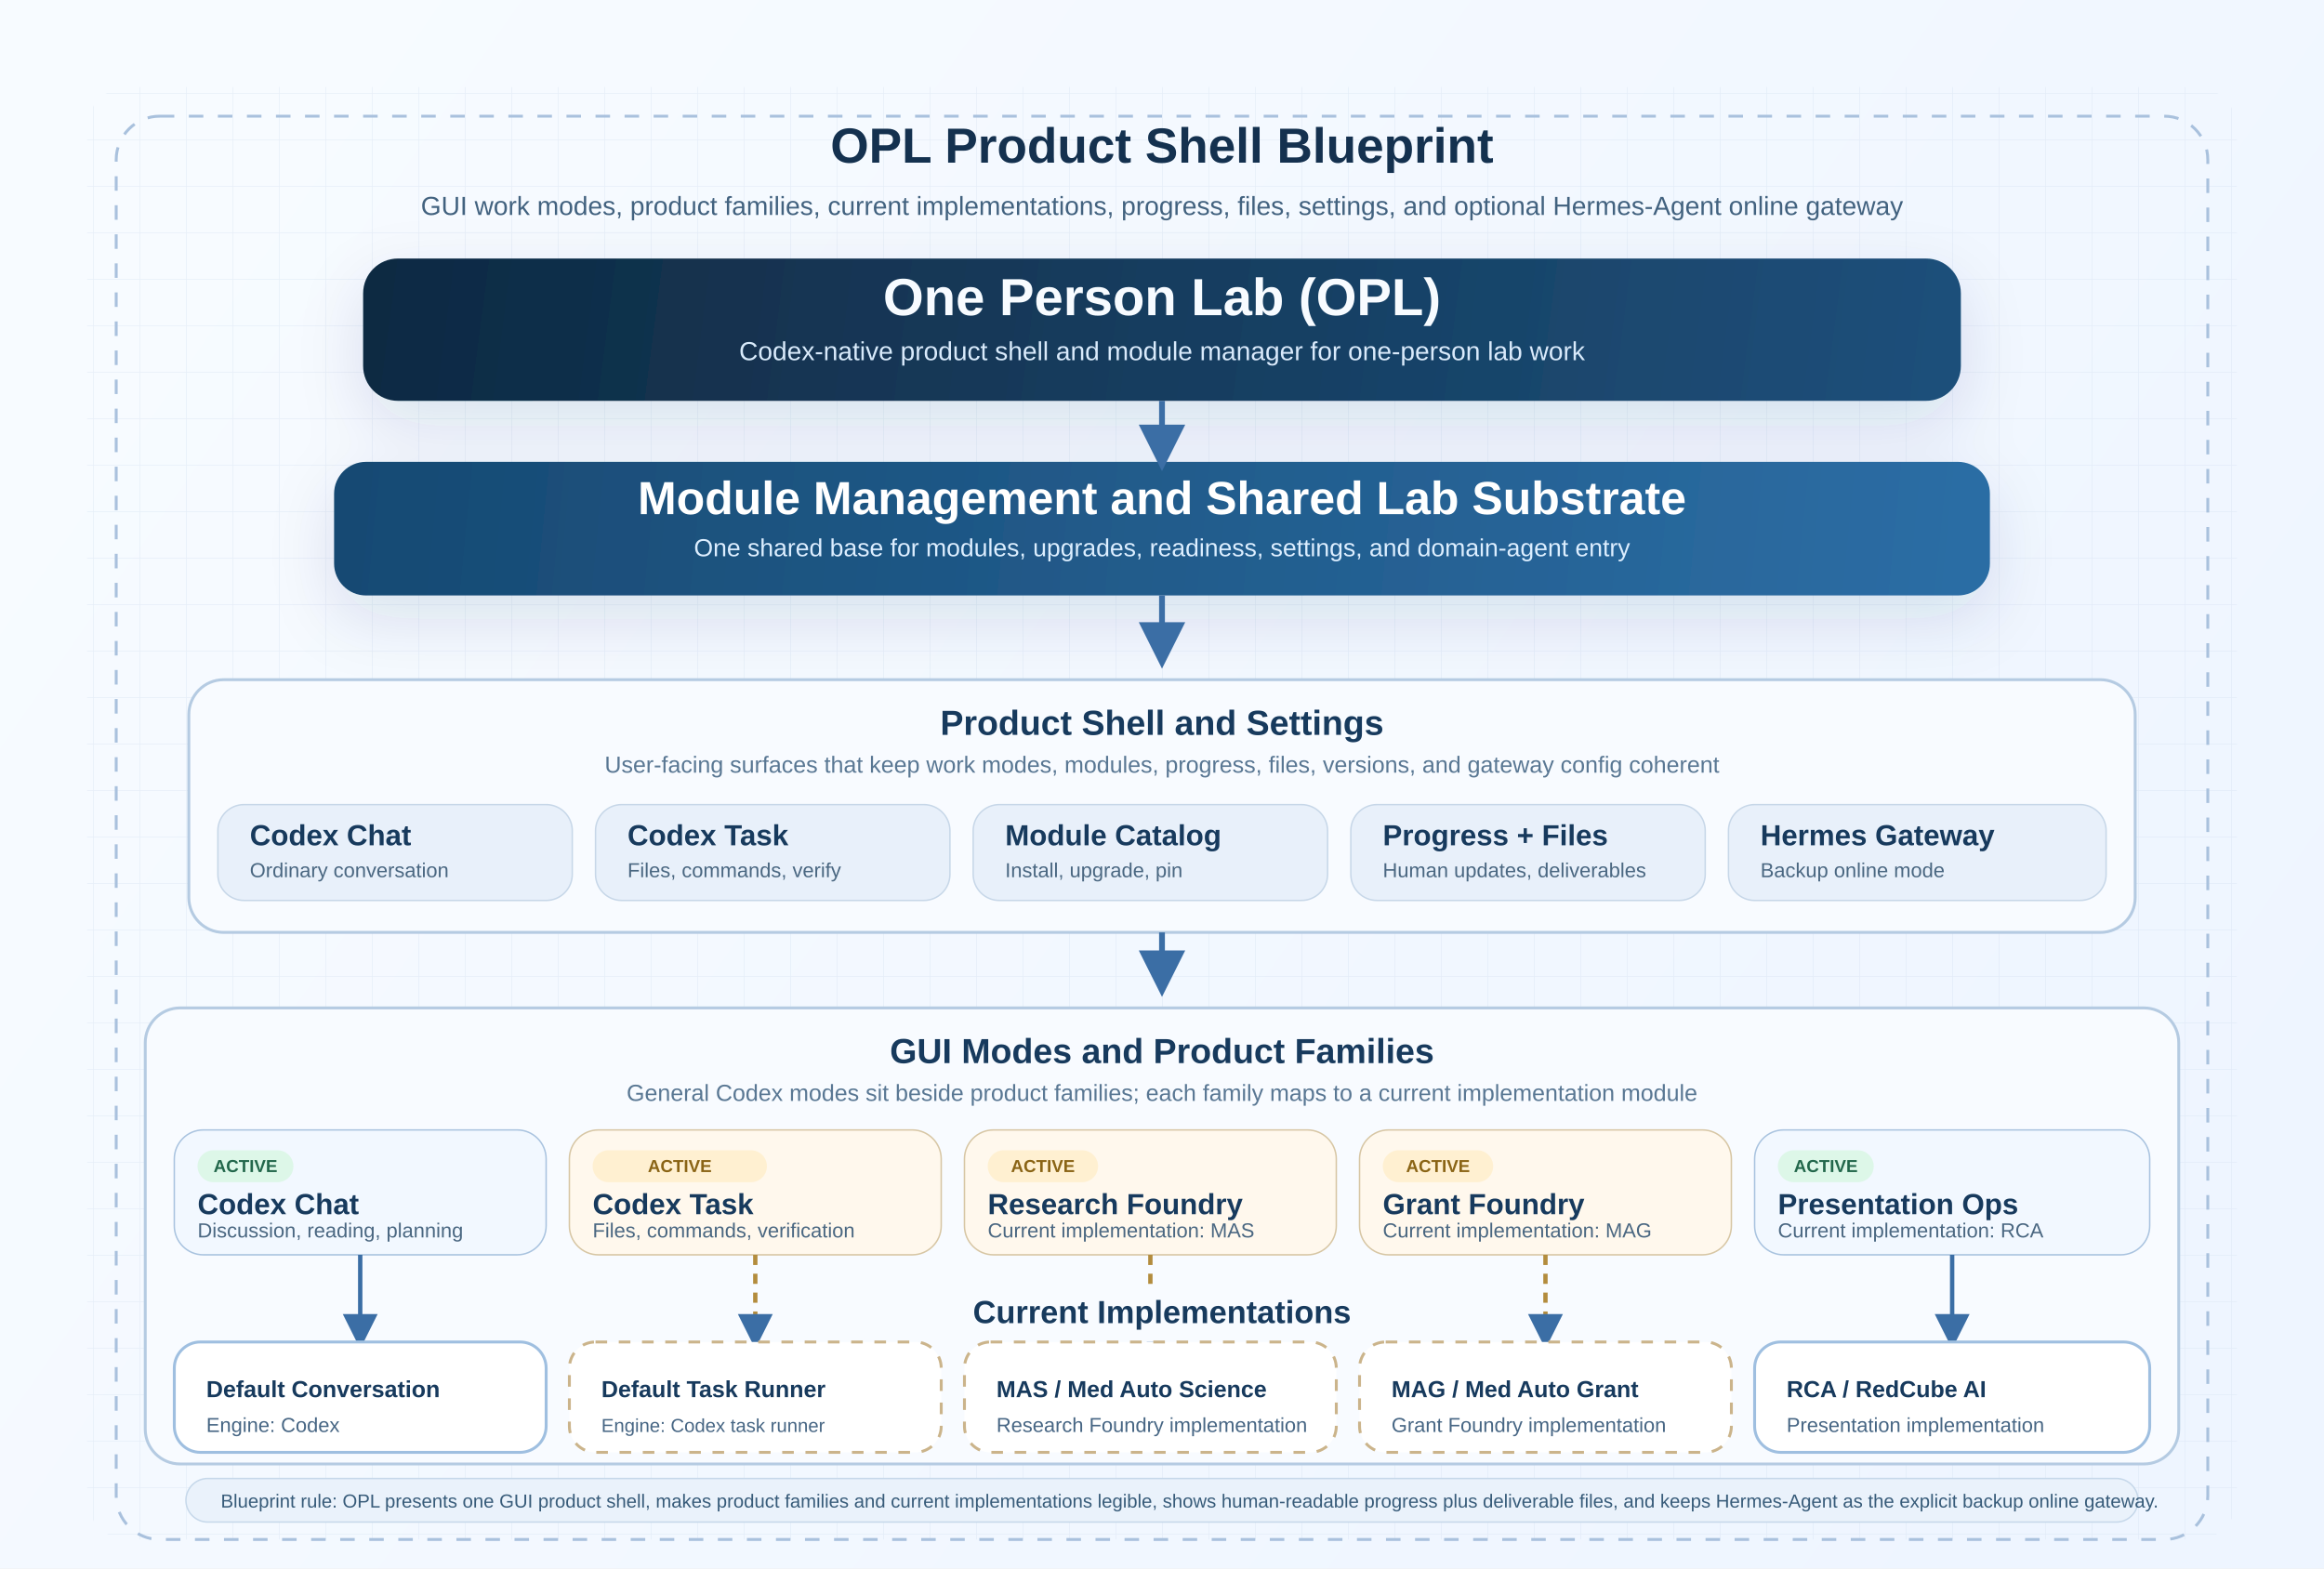
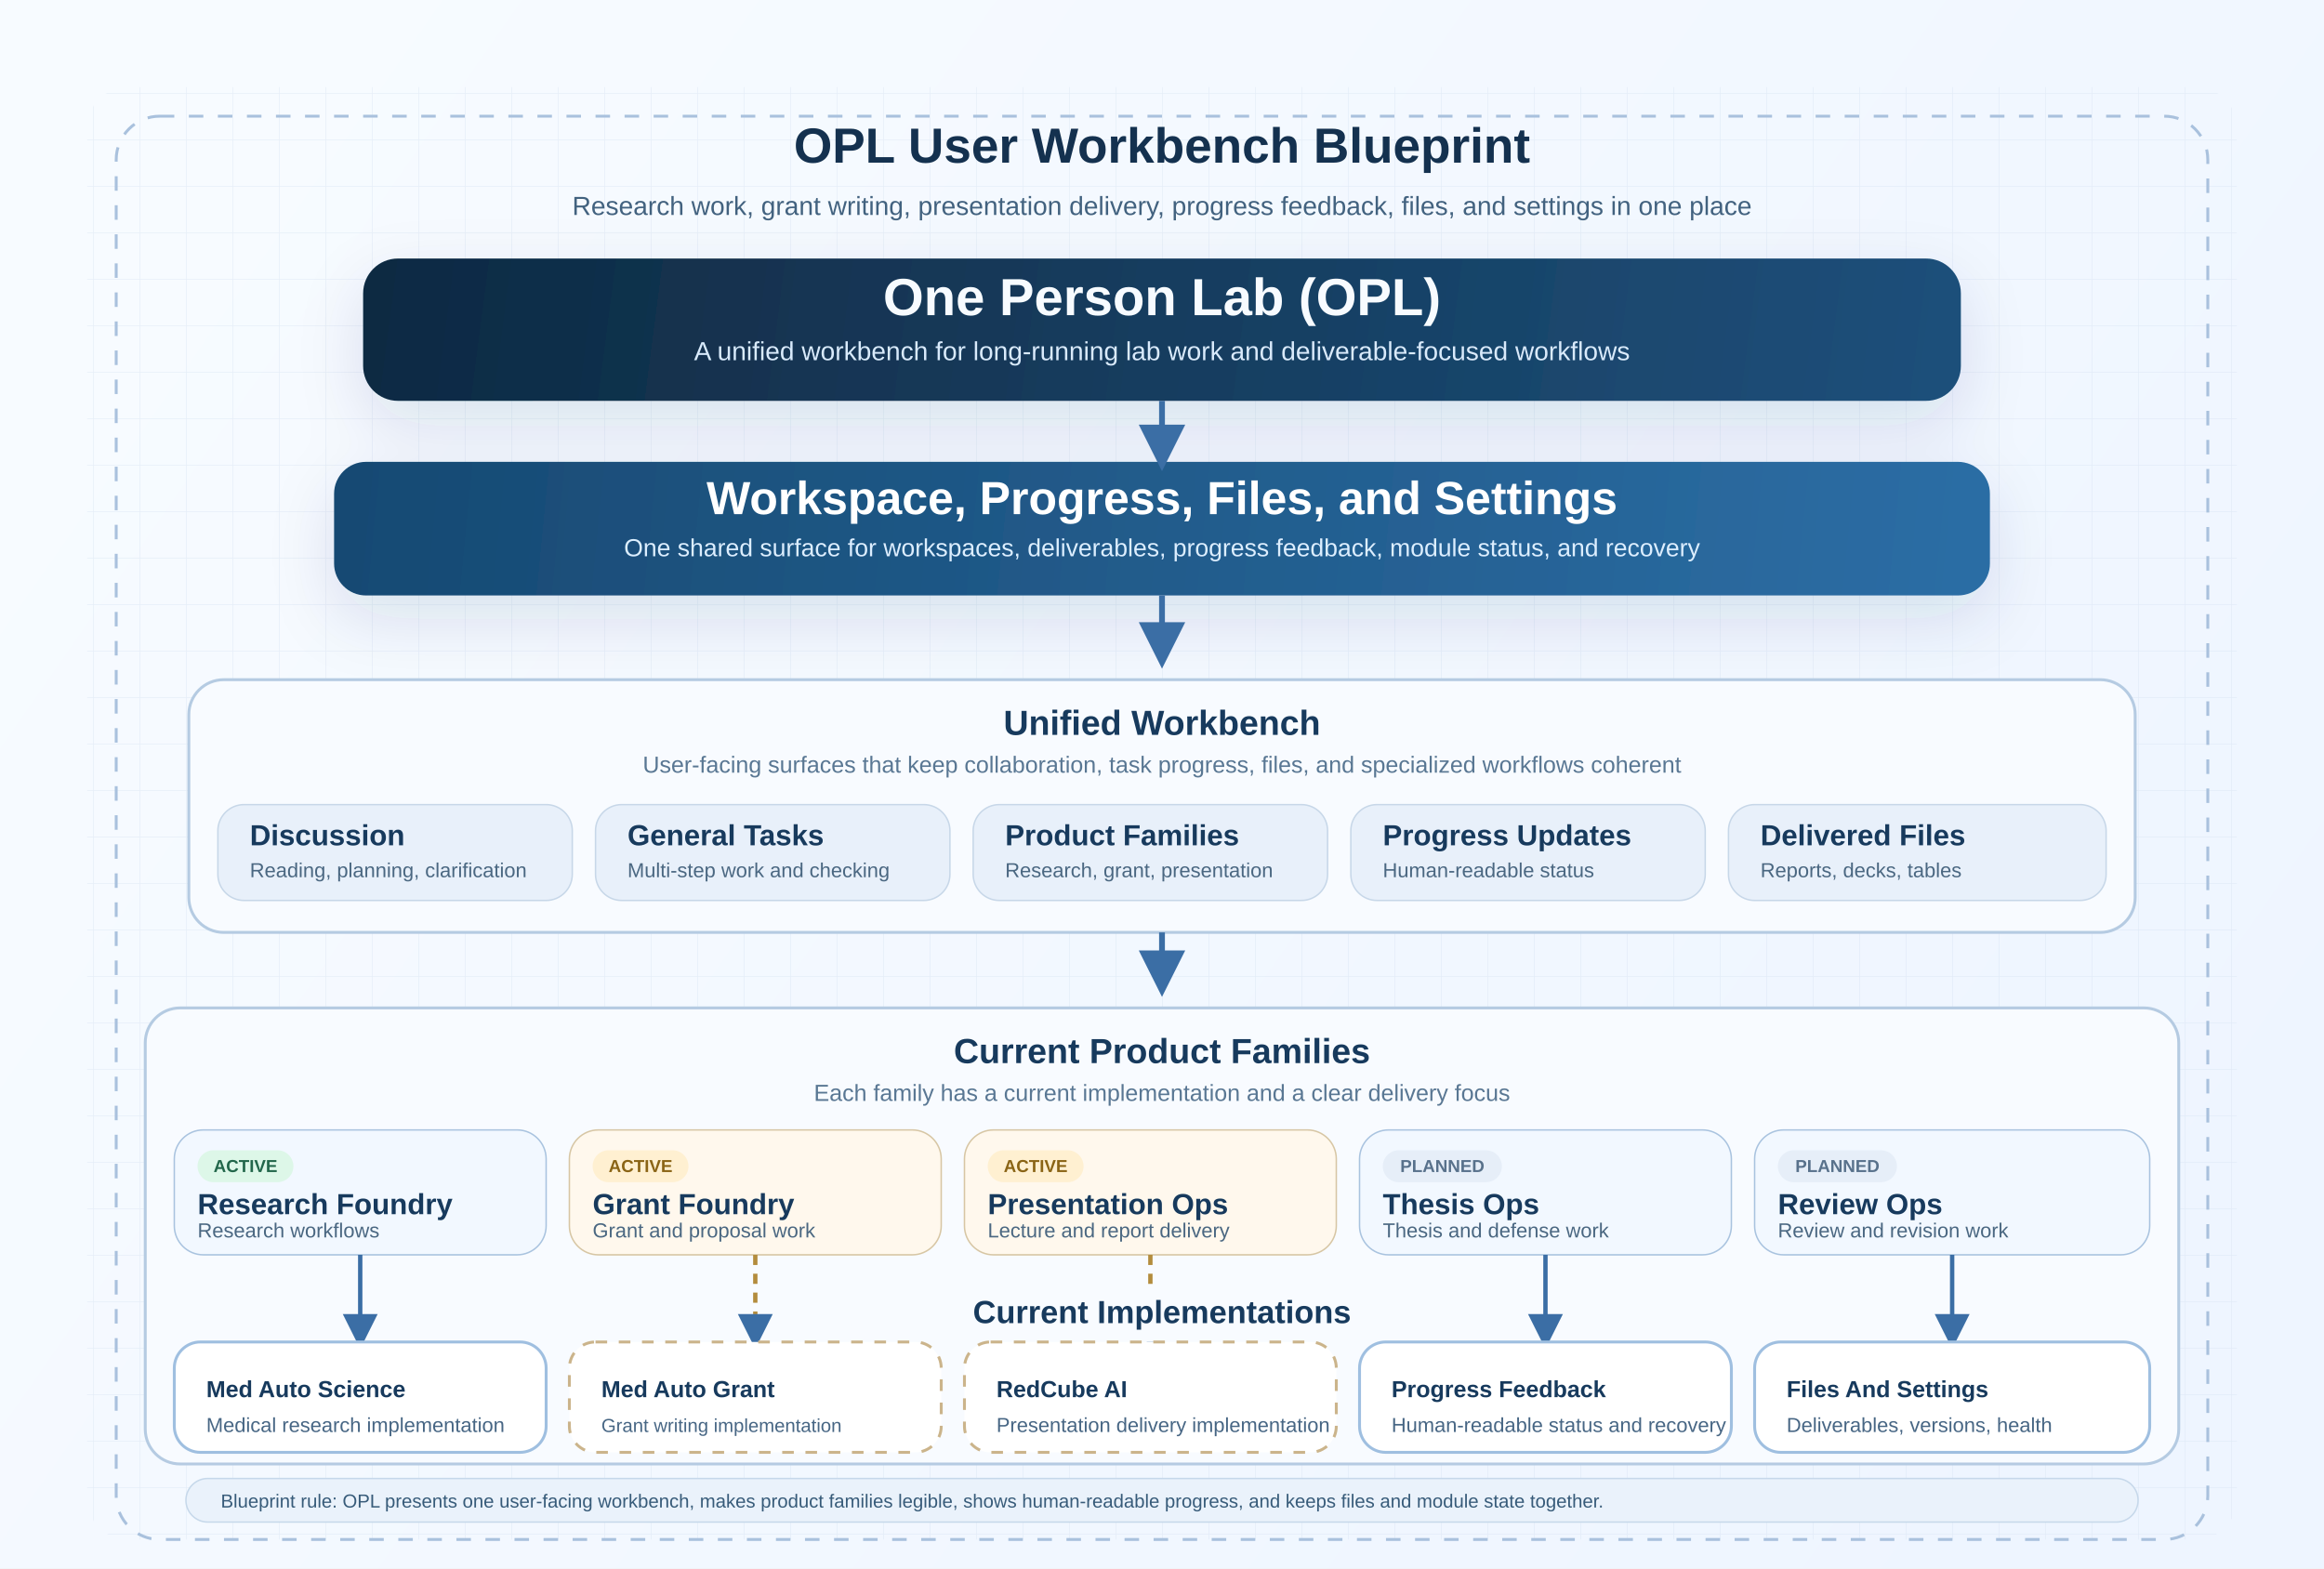
<svg xmlns="http://www.w3.org/2000/svg" width="1600" height="1080" viewBox="0 0 1600 1080" fill="none">
  <defs>
    <linearGradient id="opl-bg" x1="140" y1="80" x2="1460" y2="1000" gradientUnits="userSpaceOnUse">
      <stop offset="0" stop-color="#F7FBFF" />
      <stop offset="1" stop-color="#EEF5FF" />
    </linearGradient>
    <linearGradient id="opl-top" x1="270" y1="132" x2="1330" y2="270" gradientUnits="userSpaceOnUse">
      <stop offset="0" stop-color="#0F2A43" />
      <stop offset="1" stop-color="#1D4F7A" />
    </linearGradient>
    <linearGradient id="opl-substrate" x1="250" y1="278" x2="1350" y2="386" gradientUnits="userSpaceOnUse">
      <stop offset="0" stop-color="#174A73" />
      <stop offset="1" stop-color="#2C6DA4" />
    </linearGradient>
    <filter id="soft-shadow" x="-40" y="-40" width="1680" height="1160" filterUnits="userSpaceOnUse" color-interpolation-filters="sRGB">
      <feDropShadow dx="0" dy="16" stdDeviation="22" flood-color="#1A3E66" flood-opacity="0.12" />
    </filter>
    <marker id="arrow-head" viewBox="0 0 10 10" refX="8" refY="5" markerWidth="8" markerHeight="8" orient="auto-start-reverse">
      <path d="M 0 0 L 10 5 L 0 10 z" fill="#3B6EA5" />
    </marker>
    <pattern id="grid" width="32" height="32" patternUnits="userSpaceOnUse">
      <path d="M 32 0 L 0 0 0 32" stroke="#C9D8EA" stroke-width="1" />
    </pattern>
  </defs>
  <rect x="0" y="0" width="1600" height="1080" fill="url(#opl-bg)" />
  <rect x="60" y="60" width="1480" height="1000" rx="28" fill="url(#grid)" opacity="0.34" />
  <rect x="80" y="80" width="1440" height="980" rx="30" stroke="#A9C1DD" stroke-width="2" stroke-dasharray="10 10" />
  <text x="800" y="112" text-anchor="middle" fill="#14314F" font-family="'Segoe UI', 'Helvetica Neue', Arial, sans-serif" font-size="34" font-weight="700">
-     OPL Product Shell Blueprint
+     OPL User Workbench Blueprint
  </text>
  <text x="800" y="148" text-anchor="middle" fill="#42627F" font-family="'Segoe UI', 'Helvetica Neue', Arial, sans-serif" font-size="18">
-     GUI work modes, product families, current implementations, progress, files, settings, and optional Hermes-Agent online gateway
+     Research work, grant writing, presentation delivery, progress feedback, files, and settings in one place
  </text>
  <g filter="url(#soft-shadow)">
    <rect x="250" y="178" width="1100" height="98" rx="24" fill="url(#opl-top)" />
    <text x="800" y="217" text-anchor="middle" fill="#F7FBFF" font-family="'Segoe UI', 'Helvetica Neue', Arial, sans-serif" font-size="36" font-weight="700">
      One Person Lab (OPL)
    </text>
    <text x="800" y="248" text-anchor="middle" fill="#D9EAFB" font-family="'Segoe UI', 'Helvetica Neue', Arial, sans-serif" font-size="18">
-       Codex-native product shell and module manager for one-person lab work
+       A unified workbench for long-running lab work and deliverable-focused workflows
    </text>
    <rect x="230" y="318" width="1140" height="92" rx="22" fill="url(#opl-substrate)" />
    <text x="800" y="354" text-anchor="middle" fill="#FFFFFF" font-family="'Segoe UI', 'Helvetica Neue', Arial, sans-serif" font-size="32" font-weight="700">
-       Module Management and Shared Lab Substrate
+       Workspace, Progress, Files, and Settings
    </text>
    <text x="800" y="383" text-anchor="middle" fill="#DCEEFF" font-family="'Segoe UI', 'Helvetica Neue', Arial, sans-serif" font-size="17">
-       One shared base for modules, upgrades, readiness, settings, and domain-agent entry
+       One shared surface for workspaces, deliverables, progress feedback, module status, and recovery
    </text>
  </g>
  <path d="M 800 276 L 800 318" stroke="#3B6EA5" stroke-width="4" marker-end="url(#arrow-head)" />
  <path d="M 800 410 L 800 454" stroke="#3B6EA5" stroke-width="4" marker-end="url(#arrow-head)" />
  <rect x="130" y="468" width="1340" height="174" rx="24" fill="#F8FBFF" stroke="#B5CBE2" stroke-width="2" />
  <text x="800" y="506" text-anchor="middle" fill="#173A5D" font-family="'Segoe UI', 'Helvetica Neue', Arial, sans-serif" font-size="24" font-weight="700">
-     Product Shell and Settings
+     Unified Workbench
  </text>
  <text x="800" y="532" text-anchor="middle" fill="#597793" font-family="'Segoe UI', 'Helvetica Neue', Arial, sans-serif" font-size="16">
-     User-facing surfaces that keep work modes, modules, progress, files, versions, and gateway config coherent
+     User-facing surfaces that keep collaboration, task progress, files, and specialized workflows coherent
  </text>
  <rect x="150" y="554" width="244" height="66" rx="18" fill="#E8F0FA" stroke="#C7D7E8" />
  <rect x="410" y="554" width="244" height="66" rx="18" fill="#E8F0FA" stroke="#C7D7E8" />
  <rect x="670" y="554" width="244" height="66" rx="18" fill="#E8F0FA" stroke="#C7D7E8" />
  <rect x="930" y="554" width="244" height="66" rx="18" fill="#E8F0FA" stroke="#C7D7E8" />
  <rect x="1190" y="554" width="260" height="66" rx="18" fill="#E8F0FA" stroke="#C7D7E8" />
-   <text x="172" y="582" fill="#173A5D" font-family="'Segoe UI', 'Helvetica Neue', Arial, sans-serif" font-size="20" font-weight="700">Codex Chat</text>
-   <text x="172" y="604" fill="#4A6781" font-family="'Segoe UI', 'Helvetica Neue', Arial, sans-serif" font-size="14">Ordinary conversation</text>
-   <text x="432" y="582" fill="#173A5D" font-family="'Segoe UI', 'Helvetica Neue', Arial, sans-serif" font-size="20" font-weight="700">Codex Task</text>
-   <text x="432" y="604" fill="#4A6781" font-family="'Segoe UI', 'Helvetica Neue', Arial, sans-serif" font-size="14">Files, commands, verify</text>
-   <text x="692" y="582" fill="#173A5D" font-family="'Segoe UI', 'Helvetica Neue', Arial, sans-serif" font-size="20" font-weight="700">Module Catalog</text>
-   <text x="692" y="604" fill="#4A6781" font-family="'Segoe UI', 'Helvetica Neue', Arial, sans-serif" font-size="14">Install, upgrade, pin</text>
-   <text x="952" y="582" fill="#173A5D" font-family="'Segoe UI', 'Helvetica Neue', Arial, sans-serif" font-size="20" font-weight="700">Progress + Files</text>
-   <text x="952" y="604" fill="#4A6781" font-family="'Segoe UI', 'Helvetica Neue', Arial, sans-serif" font-size="14">Human updates, deliverables</text>
-   <text x="1212" y="582" fill="#173A5D" font-family="'Segoe UI', 'Helvetica Neue', Arial, sans-serif" font-size="20" font-weight="700">Hermes Gateway</text>
-   <text x="1212" y="604" fill="#4A6781" font-family="'Segoe UI', 'Helvetica Neue', Arial, sans-serif" font-size="14">Backup online mode</text>
+   <text x="172" y="582" fill="#173A5D" font-family="'Segoe UI', 'Helvetica Neue', Arial, sans-serif" font-size="20" font-weight="700">Discussion</text>
+   <text x="172" y="604" fill="#4A6781" font-family="'Segoe UI', 'Helvetica Neue', Arial, sans-serif" font-size="14">Reading, planning, clarification</text>
+   <text x="432" y="582" fill="#173A5D" font-family="'Segoe UI', 'Helvetica Neue', Arial, sans-serif" font-size="20" font-weight="700">General Tasks</text>
+   <text x="432" y="604" fill="#4A6781" font-family="'Segoe UI', 'Helvetica Neue', Arial, sans-serif" font-size="14">Multi-step work and checking</text>
+   <text x="692" y="582" fill="#173A5D" font-family="'Segoe UI', 'Helvetica Neue', Arial, sans-serif" font-size="20" font-weight="700">Product Families</text>
+   <text x="692" y="604" fill="#4A6781" font-family="'Segoe UI', 'Helvetica Neue', Arial, sans-serif" font-size="14">Research, grant, presentation</text>
+   <text x="952" y="582" fill="#173A5D" font-family="'Segoe UI', 'Helvetica Neue', Arial, sans-serif" font-size="20" font-weight="700">Progress Updates</text>
+   <text x="952" y="604" fill="#4A6781" font-family="'Segoe UI', 'Helvetica Neue', Arial, sans-serif" font-size="14">Human-readable status</text>
+   <text x="1212" y="582" fill="#173A5D" font-family="'Segoe UI', 'Helvetica Neue', Arial, sans-serif" font-size="20" font-weight="700">Delivered Files</text>
+   <text x="1212" y="604" fill="#4A6781" font-family="'Segoe UI', 'Helvetica Neue', Arial, sans-serif" font-size="14">Reports, decks, tables</text>
  <path d="M 800 642 L 800 680" stroke="#3B6EA5" stroke-width="4" marker-end="url(#arrow-head)" />
  <rect x="100" y="694" width="1400" height="314" rx="24" fill="#F8FBFF" stroke="#B5CBE2" stroke-width="2" />
  <text x="800" y="732" text-anchor="middle" fill="#173A5D" font-family="'Segoe UI', 'Helvetica Neue', Arial, sans-serif" font-size="24" font-weight="700">
-     GUI Modes and Product Families
+     Current Product Families
  </text>
  <text x="800" y="758" text-anchor="middle" fill="#597793" font-family="'Segoe UI', 'Helvetica Neue', Arial, sans-serif" font-size="16">
-     General Codex modes sit beside product families; each family maps to a current implementation module
+     Each family has a current implementation and a clear delivery focus
  </text>
  <g>
    <rect x="120" y="778" width="256" height="86" rx="20" fill="#F2F8FF" stroke="#A9C3DF" />
    <rect x="136" y="792" width="66" height="22" rx="11" fill="#DDF7E8" />
    <text x="169" y="807" text-anchor="middle" fill="#22674B" font-family="'Segoe UI', 'Helvetica Neue', Arial, sans-serif" font-size="12" font-weight="700">ACTIVE</text>
-     <text x="136" y="836" fill="#173A5D" font-family="'Segoe UI', 'Helvetica Neue', Arial, sans-serif" font-size="20" font-weight="700">Codex Chat</text>
-     <text x="136" y="852" fill="#4A6781" font-family="'Segoe UI', 'Helvetica Neue', Arial, sans-serif" font-size="14">Discussion, reading, planning</text>
+     <text x="136" y="836" fill="#173A5D" font-family="'Segoe UI', 'Helvetica Neue', Arial, sans-serif" font-size="20" font-weight="700">Research Foundry</text>
+     <text x="136" y="852" fill="#4A6781" font-family="'Segoe UI', 'Helvetica Neue', Arial, sans-serif" font-size="14">Research workflows</text>
  </g>
  <g>
    <rect x="392" y="778" width="256" height="86" rx="20" fill="#FFF8ED" stroke="#D7C6A4" />
-     <rect x="408" y="792" width="120" height="22" rx="11" fill="#FFF0D1" />
-     <text x="468" y="807" text-anchor="middle" fill="#8A6415" font-family="'Segoe UI', 'Helvetica Neue', Arial, sans-serif" font-size="12" font-weight="700">ACTIVE</text>
-     <text x="408" y="836" fill="#173A5D" font-family="'Segoe UI', 'Helvetica Neue', Arial, sans-serif" font-size="20" font-weight="700">Codex Task</text>
-     <text x="408" y="852" fill="#4A6781" font-family="'Segoe UI', 'Helvetica Neue', Arial, sans-serif" font-size="14">Files, commands, verification</text>
+     <rect x="408" y="792" width="66" height="22" rx="11" fill="#FFF0D1" />
+     <text x="441" y="807" text-anchor="middle" fill="#8A6415" font-family="'Segoe UI', 'Helvetica Neue', Arial, sans-serif" font-size="12" font-weight="700">ACTIVE</text>
+     <text x="408" y="836" fill="#173A5D" font-family="'Segoe UI', 'Helvetica Neue', Arial, sans-serif" font-size="20" font-weight="700">Grant Foundry</text>
+     <text x="408" y="852" fill="#4A6781" font-family="'Segoe UI', 'Helvetica Neue', Arial, sans-serif" font-size="14">Grant and proposal work</text>
  </g>
  <g>
    <rect x="664" y="778" width="256" height="86" rx="20" fill="#FFF8ED" stroke="#D7C6A4" />
-     <rect x="680" y="792" width="76" height="22" rx="11" fill="#FFF0D1" />
-     <text x="718" y="807" text-anchor="middle" fill="#8A6415" font-family="'Segoe UI', 'Helvetica Neue', Arial, sans-serif" font-size="12" font-weight="700">ACTIVE</text>
-     <text x="680" y="836" fill="#173A5D" font-family="'Segoe UI', 'Helvetica Neue', Arial, sans-serif" font-size="20" font-weight="700">Research Foundry</text>
-     <text x="680" y="852" fill="#4A6781" font-family="'Segoe UI', 'Helvetica Neue', Arial, sans-serif" font-size="14">Current implementation: MAS</text>
+     <rect x="680" y="792" width="66" height="22" rx="11" fill="#FFF0D1" />
+     <text x="713" y="807" text-anchor="middle" fill="#8A6415" font-family="'Segoe UI', 'Helvetica Neue', Arial, sans-serif" font-size="12" font-weight="700">ACTIVE</text>
+     <text x="680" y="836" fill="#173A5D" font-family="'Segoe UI', 'Helvetica Neue', Arial, sans-serif" font-size="20" font-weight="700">Presentation Ops</text>
+     <text x="680" y="852" fill="#4A6781" font-family="'Segoe UI', 'Helvetica Neue', Arial, sans-serif" font-size="14">Lecture and report delivery</text>
  </g>
  <g>
-     <rect x="936" y="778" width="256" height="86" rx="20" fill="#FFF8ED" stroke="#D7C6A4" />
-     <rect x="952" y="792" width="76" height="22" rx="11" fill="#FFF0D1" />
-     <text x="990" y="807" text-anchor="middle" fill="#8A6415" font-family="'Segoe UI', 'Helvetica Neue', Arial, sans-serif" font-size="12" font-weight="700">ACTIVE</text>
-     <text x="952" y="836" fill="#173A5D" font-family="'Segoe UI', 'Helvetica Neue', Arial, sans-serif" font-size="20" font-weight="700">Grant Foundry</text>
-     <text x="952" y="852" fill="#4A6781" font-family="'Segoe UI', 'Helvetica Neue', Arial, sans-serif" font-size="14">Current implementation: MAG</text>
+     <rect x="936" y="778" width="256" height="86" rx="20" fill="#F2F8FF" stroke="#A9C3DF" />
+     <rect x="952" y="792" width="82" height="22" rx="11" fill="#E6EEF8" />
+     <text x="993" y="807" text-anchor="middle" fill="#58718B" font-family="'Segoe UI', 'Helvetica Neue', Arial, sans-serif" font-size="12" font-weight="700">PLANNED</text>
+     <text x="952" y="836" fill="#173A5D" font-family="'Segoe UI', 'Helvetica Neue', Arial, sans-serif" font-size="20" font-weight="700">Thesis Ops</text>
+     <text x="952" y="852" fill="#4A6781" font-family="'Segoe UI', 'Helvetica Neue', Arial, sans-serif" font-size="14">Thesis and defense work</text>
  </g>
  <g>
    <rect x="1208" y="778" width="272" height="86" rx="20" fill="#F2F8FF" stroke="#A9C3DF" />
-     <rect x="1224" y="792" width="66" height="22" rx="11" fill="#DDF7E8" />
-     <text x="1257" y="807" text-anchor="middle" fill="#22674B" font-family="'Segoe UI', 'Helvetica Neue', Arial, sans-serif" font-size="12" font-weight="700">ACTIVE</text>
-     <text x="1224" y="836" fill="#173A5D" font-family="'Segoe UI', 'Helvetica Neue', Arial, sans-serif" font-size="20" font-weight="700">Presentation Ops</text>
-     <text x="1224" y="852" fill="#4A6781" font-family="'Segoe UI', 'Helvetica Neue', Arial, sans-serif" font-size="14">Current implementation: RCA</text>
+     <rect x="1224" y="792" width="82" height="22" rx="11" fill="#E6EEF8" />
+     <text x="1265" y="807" text-anchor="middle" fill="#58718B" font-family="'Segoe UI', 'Helvetica Neue', Arial, sans-serif" font-size="12" font-weight="700">PLANNED</text>
+     <text x="1224" y="836" fill="#173A5D" font-family="'Segoe UI', 'Helvetica Neue', Arial, sans-serif" font-size="20" font-weight="700">Review Ops</text>
+     <text x="1224" y="852" fill="#4A6781" font-family="'Segoe UI', 'Helvetica Neue', Arial, sans-serif" font-size="14">Review and revision work</text>
  </g>
  <path d="M 248 864 L 248 924" stroke="#3B6EA5" stroke-width="3" marker-end="url(#arrow-head)" />
  <path d="M 520 864 L 520 924" stroke="#B38C3D" stroke-width="3" stroke-dasharray="7 6" marker-end="url(#arrow-head)" />
  <path d="M 792 864 L 792 924" stroke="#B38C3D" stroke-width="3" stroke-dasharray="7 6" marker-end="url(#arrow-head)" />
-   <path d="M 1064 864 L 1064 924" stroke="#B38C3D" stroke-width="3" stroke-dasharray="7 6" marker-end="url(#arrow-head)" />
+   <path d="M 1064 864 L 1064 924" stroke="#3B6EA5" stroke-width="3" marker-end="url(#arrow-head)" />
  <path d="M 1344 864 L 1344 924" stroke="#3B6EA5" stroke-width="3" marker-end="url(#arrow-head)" />
  <rect x="585" y="886" width="430" height="38" rx="19" fill="#F8FBFF" />
  <text x="800" y="911" text-anchor="middle" fill="#173A5D" font-family="'Segoe UI', 'Helvetica Neue', Arial, sans-serif" font-size="22" font-weight="700">
    Current Implementations
  </text>
  <rect x="120" y="924" width="256" height="76" rx="18" fill="#FFFFFF" stroke="#9FBFE0" stroke-width="2" />
  <rect x="392" y="924" width="256" height="76" rx="18" fill="#FFFFFF" stroke="#CBB48B" stroke-width="2" stroke-dasharray="8 8" />
  <rect x="664" y="924" width="256" height="76" rx="18" fill="#FFFFFF" stroke="#CBB48B" stroke-width="2" stroke-dasharray="8 8" />
-   <rect x="936" y="924" width="256" height="76" rx="18" fill="#FFFFFF" stroke="#CBB48B" stroke-width="2" stroke-dasharray="8 8" />
+   <rect x="936" y="924" width="256" height="76" rx="18" fill="#FFFFFF" stroke="#9FBFE0" stroke-width="2" />
  <rect x="1208" y="924" width="272" height="76" rx="18" fill="#FFFFFF" stroke="#9FBFE0" stroke-width="2" />
-   <text x="142" y="962" fill="#173A5D" font-family="'Segoe UI', 'Helvetica Neue', Arial, sans-serif" font-size="16" font-weight="700">Default Conversation</text>
-   <text x="142" y="986" fill="#476684" font-family="'Segoe UI', 'Helvetica Neue', Arial, sans-serif" font-size="14">Engine: Codex</text>
-   <text x="414" y="962" fill="#173A5D" font-family="'Segoe UI', 'Helvetica Neue', Arial, sans-serif" font-size="16" font-weight="700">Default Task Runner</text>
-   <text x="414" y="986" fill="#476684" font-family="'Segoe UI', 'Helvetica Neue', Arial, sans-serif" font-size="13">Engine: Codex task runner</text>
-   <text x="686" y="962" fill="#173A5D" font-family="'Segoe UI', 'Helvetica Neue', Arial, sans-serif" font-size="16" font-weight="700">MAS / Med Auto Science</text>
-   <text x="686" y="986" fill="#476684" font-family="'Segoe UI', 'Helvetica Neue', Arial, sans-serif" font-size="14">Research Foundry implementation</text>
-   <text x="958" y="962" fill="#173A5D" font-family="'Segoe UI', 'Helvetica Neue', Arial, sans-serif" font-size="16" font-weight="700">MAG / Med Auto Grant</text>
-   <text x="958" y="986" fill="#476684" font-family="'Segoe UI', 'Helvetica Neue', Arial, sans-serif" font-size="14">Grant Foundry implementation</text>
-   <text x="1230" y="962" fill="#173A5D" font-family="'Segoe UI', 'Helvetica Neue', Arial, sans-serif" font-size="16" font-weight="700">RCA / RedCube AI</text>
-   <text x="1230" y="986" fill="#476684" font-family="'Segoe UI', 'Helvetica Neue', Arial, sans-serif" font-size="14">Presentation implementation</text>
+   <text x="142" y="962" fill="#173A5D" font-family="'Segoe UI', 'Helvetica Neue', Arial, sans-serif" font-size="16" font-weight="700">Med Auto Science</text>
+   <text x="142" y="986" fill="#476684" font-family="'Segoe UI', 'Helvetica Neue', Arial, sans-serif" font-size="14">Medical research implementation</text>
+   <text x="414" y="962" fill="#173A5D" font-family="'Segoe UI', 'Helvetica Neue', Arial, sans-serif" font-size="16" font-weight="700">Med Auto Grant</text>
+   <text x="414" y="986" fill="#476684" font-family="'Segoe UI', 'Helvetica Neue', Arial, sans-serif" font-size="13">Grant writing implementation</text>
+   <text x="686" y="962" fill="#173A5D" font-family="'Segoe UI', 'Helvetica Neue', Arial, sans-serif" font-size="16" font-weight="700">RedCube AI</text>
+   <text x="686" y="986" fill="#476684" font-family="'Segoe UI', 'Helvetica Neue', Arial, sans-serif" font-size="14">Presentation delivery implementation</text>
+   <text x="958" y="962" fill="#173A5D" font-family="'Segoe UI', 'Helvetica Neue', Arial, sans-serif" font-size="16" font-weight="700">Progress Feedback</text>
+   <text x="958" y="986" fill="#476684" font-family="'Segoe UI', 'Helvetica Neue', Arial, sans-serif" font-size="14">Human-readable status and recovery</text>
+   <text x="1230" y="962" fill="#173A5D" font-family="'Segoe UI', 'Helvetica Neue', Arial, sans-serif" font-size="16" font-weight="700">Files And Settings</text>
+   <text x="1230" y="986" fill="#476684" font-family="'Segoe UI', 'Helvetica Neue', Arial, sans-serif" font-size="14">Deliverables, versions, health</text>
  <rect x="128" y="1018" width="1344" height="30" rx="15" fill="#EAF2FB" stroke="#C6D8EA" />
  <text x="152" y="1038" fill="#375B79" font-family="'Segoe UI', 'Helvetica Neue', Arial, sans-serif" font-size="13">
-     Blueprint rule: OPL presents one GUI product shell, makes product families and current implementations legible, shows human-readable progress plus deliverable files, and keeps Hermes-Agent as the explicit backup online gateway.
+     Blueprint rule: OPL presents one user-facing workbench, makes product families legible, shows human-readable progress, and keeps files and module state together.
  </text>
</svg>
